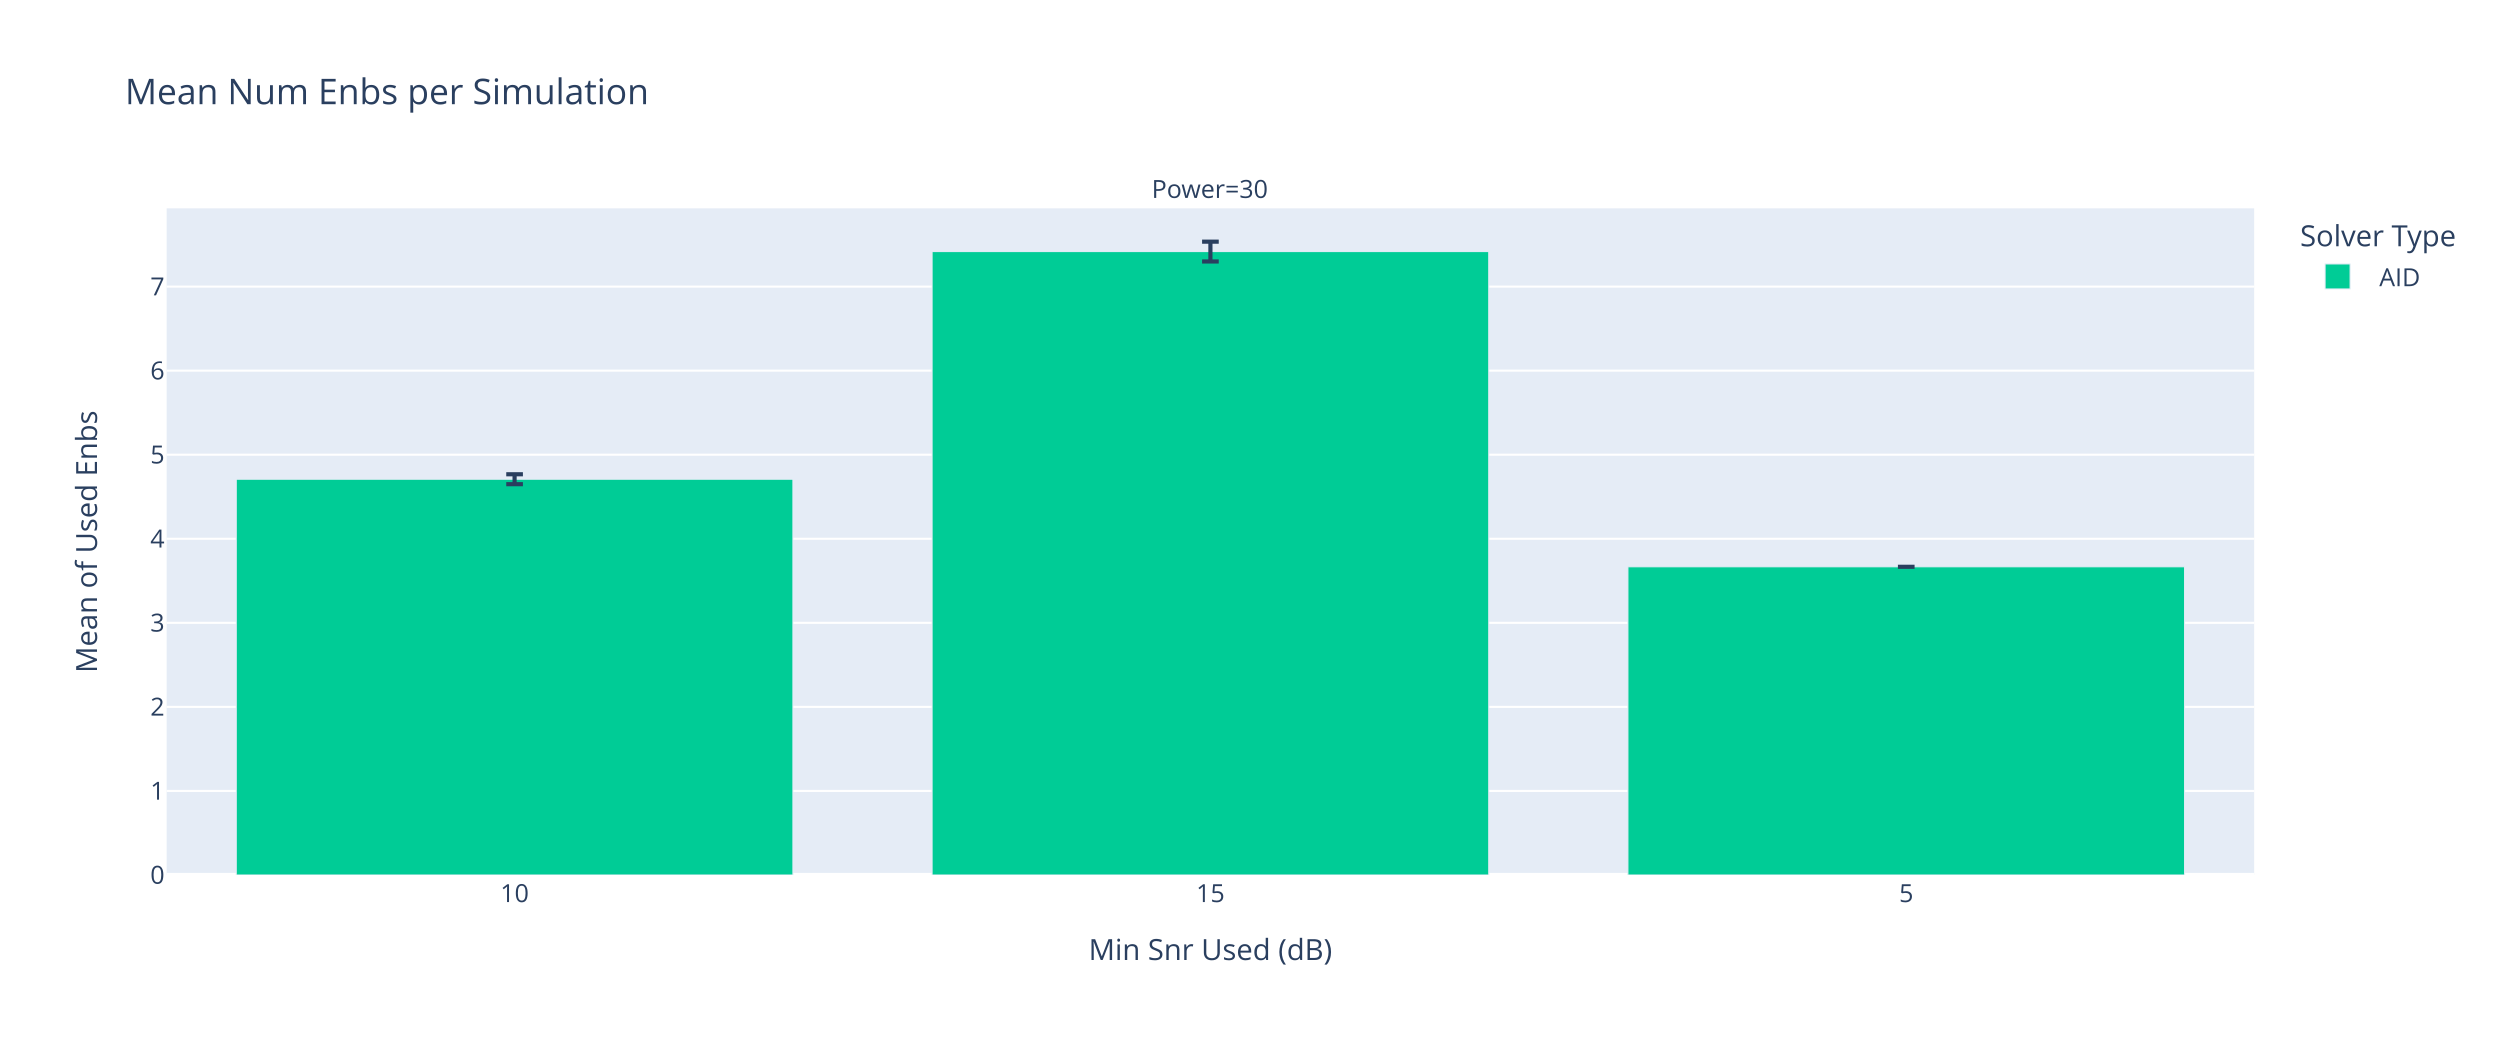
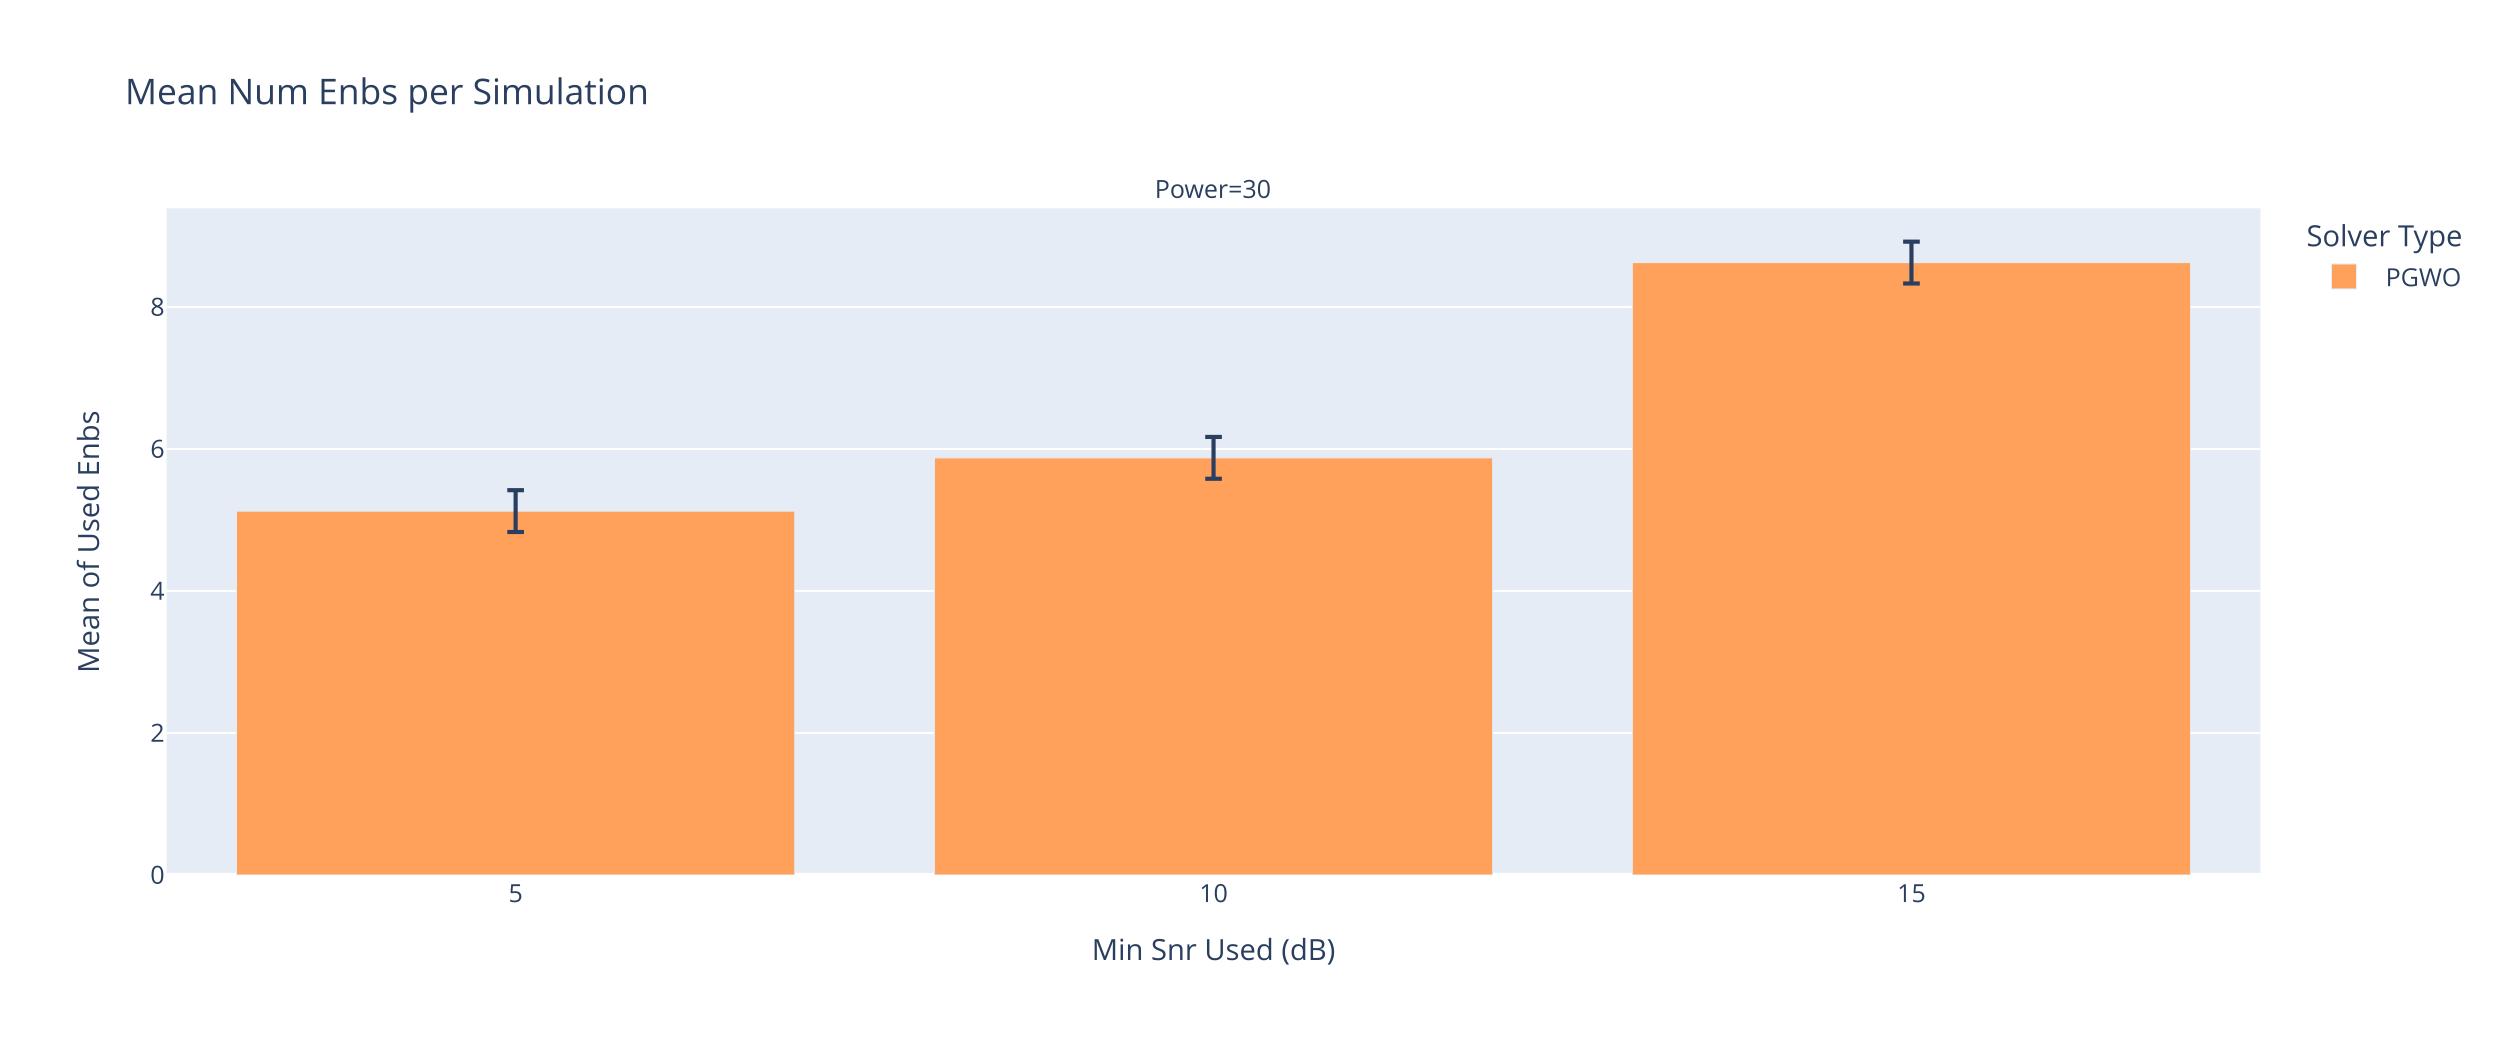
<svg xmlns="http://www.w3.org/2000/svg" class="main-svg" width="1200" height="500" style="" viewBox="0 0 1200 500">
  <rect x="0" y="0" width="1200" height="500" style="fill: rgb(255, 255, 255); fill-opacity: 1;" />
-   <defs id="defs-267469">
+   <defs id="defs-bf026f">
    <g class="clips">
-       <clipPath id="clip267469xyplot" class="plotclip">
-         <rect width="1002" height="320" />
+       <clipPath id="clipbf026fxyplot" class="plotclip">
+         <rect width="1005" height="320" />
      </clipPath>
-       <clipPath class="axesclip" id="clip267469x">
-         <rect x="80" y="0" width="1002" height="500" />
+       <clipPath class="axesclip" id="clipbf026fx">
+         <rect x="80" y="0" width="1005" height="500" />
      </clipPath>
-       <clipPath class="axesclip" id="clip267469y">
+       <clipPath class="axesclip" id="clipbf026fy">
        <rect x="0" y="100" width="1200" height="320" />
      </clipPath>
-       <clipPath class="axesclip" id="clip267469xy">
-         <rect x="80" y="100" width="1002" height="320" />
+       <clipPath class="axesclip" id="clipbf026fxy">
+         <rect x="80" y="100" width="1005" height="320" />
      </clipPath>
    </g>
    <g class="gradients" />
    <g class="patterns" />
  </defs>
  <g class="bglayer">
-     <rect class="bg" x="80" y="100" width="1002" height="320" style="fill: rgb(229, 236, 246); fill-opacity: 1; stroke-width: 0;" />
+     <rect class="bg" x="80" y="100" width="1005" height="320" style="fill: rgb(229, 236, 246); fill-opacity: 1; stroke-width: 0;" />
  </g>
  <g class="layer-below">
    <g class="imagelayer" />
    <g class="shapelayer" />
  </g>
  <g class="cartesianlayer">
    <g class="subplot xy">
      <g class="layer-subplot">
        <g class="shapelayer" />
        <g class="imagelayer" />
      </g>
      <g class="minor-gridlayer">
        <g class="x" />
        <g class="y" />
      </g>
      <g class="gridlayer">
        <g class="x" />
        <g class="y">
-           <path class="ygrid crisp" transform="translate(0,379.65)" d="M80,0h1002" style="stroke: rgb(255, 255, 255); stroke-opacity: 1; stroke-width: 1px;" />
-           <path class="ygrid crisp" transform="translate(0,339.3)" d="M80,0h1002" style="stroke: rgb(255, 255, 255); stroke-opacity: 1; stroke-width: 1px;" />
-           <path class="ygrid crisp" transform="translate(0,298.96)" d="M80,0h1002" style="stroke: rgb(255, 255, 255); stroke-opacity: 1; stroke-width: 1px;" />
-           <path class="ygrid crisp" transform="translate(0,258.61)" d="M80,0h1002" style="stroke: rgb(255, 255, 255); stroke-opacity: 1; stroke-width: 1px;" />
-           <path class="ygrid crisp" transform="translate(0,218.26)" d="M80,0h1002" style="stroke: rgb(255, 255, 255); stroke-opacity: 1; stroke-width: 1px;" />
-           <path class="ygrid crisp" transform="translate(0,177.91)" d="M80,0h1002" style="stroke: rgb(255, 255, 255); stroke-opacity: 1; stroke-width: 1px;" />
-           <path class="ygrid crisp" transform="translate(0,137.57)" d="M80,0h1002" style="stroke: rgb(255, 255, 255); stroke-opacity: 1; stroke-width: 1px;" />
+           <path class="ygrid crisp" transform="translate(0,351.84)" d="M80,0h1005" style="stroke: rgb(255, 255, 255); stroke-opacity: 1; stroke-width: 1px;" />
+           <path class="ygrid crisp" transform="translate(0,283.67)" d="M80,0h1005" style="stroke: rgb(255, 255, 255); stroke-opacity: 1; stroke-width: 1px;" />
+           <path class="ygrid crisp" transform="translate(0,215.51)" d="M80,0h1005" style="stroke: rgb(255, 255, 255); stroke-opacity: 1; stroke-width: 1px;" />
+           <path class="ygrid crisp" transform="translate(0,147.34)" d="M80,0h1005" style="stroke: rgb(255, 255, 255); stroke-opacity: 1; stroke-width: 1px;" />
        </g>
      </g>
      <g class="zerolinelayer">
-         <path class="yzl zl crisp" transform="translate(0,420)" d="M80,0h1002" style="stroke: rgb(255, 255, 255); stroke-opacity: 1; stroke-width: 2px;" />
+         <path class="yzl zl crisp" transform="translate(0,420)" d="M80,0h1005" style="stroke: rgb(255, 255, 255); stroke-opacity: 1; stroke-width: 2px;" />
      </g>
      <path class="xlines-below" />
      <path class="ylines-below" />
      <g class="overlines-below" />
      <g class="xaxislayer-below" />
      <g class="yaxislayer-below" />
      <g class="overaxes-below" />
-       <g class="plot" transform="translate(80,100)" clip-path="url(#clip267469xyplot)">
+       <g class="plot" transform="translate(80,100)" clip-path="url(#clipbf026fxyplot)">
        <g class="barlayer mlayer">
          <g class="trace bars" style="opacity: 1;">
            <g class="points">
              <g class="point">
-                 <path d="M33.4,320V130.03H300.6V320Z" style="vector-effect: non-scaling-stroke; opacity: 1; stroke-width: 0.5px; fill: rgb(0, 204, 150); fill-opacity: 1; stroke: rgb(229, 236, 246); stroke-opacity: 1;" />
+                 <path d="M368.5,320V119.77H636.5V320Z" style="vector-effect: non-scaling-stroke; opacity: 1; stroke-width: 0.5px; fill: rgb(255, 161, 90); fill-opacity: 1; stroke: rgb(229, 236, 246); stroke-opacity: 1;" />
              </g>
              <g class="point">
-                 <path d="M367.4,320V20.76H634.6V320Z" style="vector-effect: non-scaling-stroke; opacity: 1; stroke-width: 0.5px; fill: rgb(0, 204, 150); fill-opacity: 1; stroke: rgb(229, 236, 246); stroke-opacity: 1;" />
+                 <path d="M703.5,320V26.04H971.5V320Z" style="vector-effect: non-scaling-stroke; opacity: 1; stroke-width: 0.5px; fill: rgb(255, 161, 90); fill-opacity: 1; stroke: rgb(229, 236, 246); stroke-opacity: 1;" />
              </g>
              <g class="point">
-                 <path d="M701.4,320V172.06H968.6V320Z" style="vector-effect: non-scaling-stroke; opacity: 1; stroke-width: 0.5px; fill: rgb(0, 204, 150); fill-opacity: 1; stroke: rgb(229, 236, 246); stroke-opacity: 1;" />
+                 <path d="M33.5,320V145.33H301.5V320Z" style="vector-effect: non-scaling-stroke; opacity: 1; stroke-width: 0.5px; fill: rgb(255, 161, 90); fill-opacity: 1; stroke: rgb(229, 236, 246); stroke-opacity: 1;" />
              </g>
            </g>
            <g class="errorbar">
-               <path class="yerror" d="M163,127.65h8m-4,0V132.41m-4,0h8" style="vector-effect: non-scaling-stroke; stroke-width: 2px; stroke: rgb(42, 63, 95); stroke-opacity: 1;" />
+               <path class="yerror" d="M498.5,109.73h8m-4,0V129.81m-4,0h8" style="vector-effect: non-scaling-stroke; stroke-width: 2px; stroke: rgb(42, 63, 95); stroke-opacity: 1;" />
            </g>
            <g class="errorbar">
-               <path class="yerror" d="M497,16h8m-4,0V25.51m-4,0h8" style="vector-effect: non-scaling-stroke; stroke-width: 2px; stroke: rgb(42, 63, 95); stroke-opacity: 1;" />
+               <path class="yerror" d="M833.5,16h8m-4,0V36.08m-4,0h8" style="vector-effect: non-scaling-stroke; stroke-width: 2px; stroke: rgb(42, 63, 95); stroke-opacity: 1;" />
            </g>
            <g class="errorbar">
-               <path class="yerror" d="M831,172.06h8m-4,0V172.06m-4,0h8" style="vector-effect: non-scaling-stroke; stroke-width: 2px; stroke: rgb(42, 63, 95); stroke-opacity: 1;" />
+               <path class="yerror" d="M163.5,135.29h8m-4,0V155.37m-4,0h8" style="vector-effect: non-scaling-stroke; stroke-width: 2px; stroke: rgb(42, 63, 95); stroke-opacity: 1;" />
            </g>
          </g>
        </g>
      </g>
      <g class="overplot" />
      <path class="xlines-above crisp" d="M0,0" style="fill: none;" />
      <path class="ylines-above crisp" d="M0,0" style="fill: none;" />
      <g class="overlines-above" />
      <g class="xaxislayer-above">
        <g class="xtick">
-           <text text-anchor="middle" x="0" y="433" transform="translate(247,0)" style="font-family: 'Open Sans', verdana, arial, sans-serif; font-size: 12px; fill: rgb(42, 63, 95); fill-opacity: 1; white-space: pre; opacity: 1;">10</text>
+           <text text-anchor="middle" x="0" y="433" transform="translate(247.5,0)" style="font-family: 'Open Sans', verdana, arial, sans-serif; font-size: 12px; fill: rgb(42, 63, 95); fill-opacity: 1; white-space: pre; opacity: 1;">5</text>
        </g>
        <g class="xtick">
-           <text text-anchor="middle" x="0" y="433" transform="translate(581,0)" style="font-family: 'Open Sans', verdana, arial, sans-serif; font-size: 12px; fill: rgb(42, 63, 95); fill-opacity: 1; white-space: pre; opacity: 1;">15</text>
+           <text text-anchor="middle" x="0" y="433" transform="translate(582.5,0)" style="font-family: 'Open Sans', verdana, arial, sans-serif; font-size: 12px; fill: rgb(42, 63, 95); fill-opacity: 1; white-space: pre; opacity: 1;">10</text>
        </g>
        <g class="xtick">
-           <text text-anchor="middle" x="0" y="433" transform="translate(915,0)" style="font-family: 'Open Sans', verdana, arial, sans-serif; font-size: 12px; fill: rgb(42, 63, 95); fill-opacity: 1; white-space: pre; opacity: 1;">5</text>
+           <text text-anchor="middle" x="0" y="433" transform="translate(917.5,0)" style="font-family: 'Open Sans', verdana, arial, sans-serif; font-size: 12px; fill: rgb(42, 63, 95); fill-opacity: 1; white-space: pre; opacity: 1;">15</text>
        </g>
      </g>
      <g class="yaxislayer-above">
        <g class="ytick">
          <text text-anchor="end" x="79" y="4.2" transform="translate(0,420)" style="font-family: 'Open Sans', verdana, arial, sans-serif; font-size: 12px; fill: rgb(42, 63, 95); fill-opacity: 1; white-space: pre; opacity: 1;">0</text>
        </g>
        <g class="ytick">
-           <text text-anchor="end" x="79" y="4.2" style="font-family: 'Open Sans', verdana, arial, sans-serif; font-size: 12px; fill: rgb(42, 63, 95); fill-opacity: 1; white-space: pre; opacity: 1;" transform="translate(0,379.65)">1</text>
+           <text text-anchor="end" x="79" y="4.2" style="font-family: 'Open Sans', verdana, arial, sans-serif; font-size: 12px; fill: rgb(42, 63, 95); fill-opacity: 1; white-space: pre; opacity: 1;" transform="translate(0,351.84)">2</text>
        </g>
        <g class="ytick">
-           <text text-anchor="end" x="79" y="4.2" style="font-family: 'Open Sans', verdana, arial, sans-serif; font-size: 12px; fill: rgb(42, 63, 95); fill-opacity: 1; white-space: pre; opacity: 1;" transform="translate(0,339.3)">2</text>
+           <text text-anchor="end" x="79" y="4.2" style="font-family: 'Open Sans', verdana, arial, sans-serif; font-size: 12px; fill: rgb(42, 63, 95); fill-opacity: 1; white-space: pre; opacity: 1;" transform="translate(0,283.67)">4</text>
        </g>
        <g class="ytick">
-           <text text-anchor="end" x="79" y="4.2" style="font-family: 'Open Sans', verdana, arial, sans-serif; font-size: 12px; fill: rgb(42, 63, 95); fill-opacity: 1; white-space: pre; opacity: 1;" transform="translate(0,298.96)">3</text>
+           <text text-anchor="end" x="79" y="4.2" style="font-family: 'Open Sans', verdana, arial, sans-serif; font-size: 12px; fill: rgb(42, 63, 95); fill-opacity: 1; white-space: pre; opacity: 1;" transform="translate(0,215.51)">6</text>
        </g>
        <g class="ytick">
-           <text text-anchor="end" x="79" y="4.2" style="font-family: 'Open Sans', verdana, arial, sans-serif; font-size: 12px; fill: rgb(42, 63, 95); fill-opacity: 1; white-space: pre; opacity: 1;" transform="translate(0,258.61)">4</text>
-         </g>
-         <g class="ytick">
-           <text text-anchor="end" x="79" y="4.2" style="font-family: 'Open Sans', verdana, arial, sans-serif; font-size: 12px; fill: rgb(42, 63, 95); fill-opacity: 1; white-space: pre; opacity: 1;" transform="translate(0,218.26)">5</text>
-         </g>
-         <g class="ytick">
-           <text text-anchor="end" x="79" y="4.2" style="font-family: 'Open Sans', verdana, arial, sans-serif; font-size: 12px; fill: rgb(42, 63, 95); fill-opacity: 1; white-space: pre; opacity: 1;" transform="translate(0,177.91)">6</text>
-         </g>
-         <g class="ytick">
-           <text text-anchor="end" x="79" y="4.2" style="font-family: 'Open Sans', verdana, arial, sans-serif; font-size: 12px; fill: rgb(42, 63, 95); fill-opacity: 1; white-space: pre; opacity: 1;" transform="translate(0,137.57)">7</text>
+           <text text-anchor="end" x="79" y="4.2" style="font-family: 'Open Sans', verdana, arial, sans-serif; font-size: 12px; fill: rgb(42, 63, 95); fill-opacity: 1; white-space: pre; opacity: 1;" transform="translate(0,147.34)">8</text>
        </g>
      </g>
      <g class="overaxes-above" />
    </g>
  </g>
  <g class="polarlayer" />
  <g class="smithlayer" />
  <g class="ternarylayer" />
  <g class="geolayer" />
  <g class="funnelarealayer" />
  <g class="pielayer" />
  <g class="iciclelayer" />
  <g class="treemaplayer" />
  <g class="sunburstlayer" />
  <g class="glimages" />
-   <defs id="topdefs-267469">
+   <defs id="topdefs-bf026f">
    <g class="clips" />
-     <clipPath id="legend267469">
-       <rect width="86" height="48" x="0" y="0" />
+     <clipPath id="legendbf026f">
+       <rect width="83" height="48" x="0" y="0" />
    </clipPath>
  </defs>
  <g class="layer-above">
    <g class="imagelayer" />
    <g class="shapelayer" />
  </g>
  <g class="infolayer">
-     <g class="legend" pointer-events="all" transform="translate(1102.04,100)">
-       <rect class="bg" shape-rendering="crispEdges" style="stroke: rgb(68, 68, 68); stroke-opacity: 1; fill: rgb(255, 255, 255); fill-opacity: 1; stroke-width: 0px;" width="86" height="48" x="0" y="0" />
-       <g class="scrollbox" transform="" clip-path="url(#legend267469)">
+     <g class="legend" pointer-events="all" transform="translate(1105.1,100)">
+       <rect class="bg" shape-rendering="crispEdges" style="stroke: rgb(68, 68, 68); stroke-opacity: 1; fill: rgb(255, 255, 255); fill-opacity: 1; stroke-width: 0px;" width="83" height="48" x="0" y="0" />
+       <g class="scrollbox" transform="" clip-path="url(#legendbf026f)">
        <text class="legendtitletext" text-anchor="start" x="2" y="18.2" style="font-family: 'Open Sans', verdana, arial, sans-serif; font-size: 14px; fill: rgb(42, 63, 95); fill-opacity: 1; white-space: pre;">Solver Type</text>
        <g class="groups" transform="">
          <g class="traces" transform="translate(0,32.7)" style="opacity: 1;">
-             <text class="legendtext" text-anchor="start" x="40" y="4.68" style="font-family: 'Open Sans', verdana, arial, sans-serif; font-size: 12px; fill: rgb(42, 63, 95); fill-opacity: 1; white-space: pre;">AID</text>
+             <text class="legendtext" text-anchor="start" x="40" y="4.68" style="font-family: 'Open Sans', verdana, arial, sans-serif; font-size: 12px; fill: rgb(42, 63, 95); fill-opacity: 1; white-space: pre;">PGWO</text>
            <g class="layers" style="opacity: 1;">
              <g class="legendfill" />
              <g class="legendlines" />
              <g class="legendsymbols">
                <g class="legendpoints">
-                   <path class="legendundefined" d="M6,6H-6V-6H6Z" transform="translate(20,0)" style="stroke-width: 0.5px; fill: rgb(0, 204, 150); fill-opacity: 1; stroke: rgb(229, 236, 246); stroke-opacity: 1;" />
+                   <path class="legendundefined" d="M6,6H-6V-6H6Z" transform="translate(20,0)" style="stroke-width: 0.5px; fill: rgb(255, 161, 90); fill-opacity: 1; stroke: rgb(229, 236, 246); stroke-opacity: 1;" />
                </g>
              </g>
            </g>
-             <rect class="legendtoggle" x="0" y="-9.5" width="63.5" height="19" style="fill: rgb(0, 0, 0); fill-opacity: 0;" />
+             <rect class="legendtoggle" x="0" y="-9.5" width="78" height="19" style="fill: rgb(0, 0, 0); fill-opacity: 0;" />
          </g>
        </g>
      </g>
      <rect class="scrollbar" rx="20" ry="3" width="0" height="0" style="fill: rgb(128, 139, 164); fill-opacity: 1;" x="0" y="0" />
    </g>
    <g class="g-gtitle">
      <text class="gtitle" x="60" y="50" text-anchor="start" dy="0em" style="font-family: 'Open Sans', verdana, arial, sans-serif; font-size: 17px; fill: rgb(42, 63, 95); opacity: 1; font-weight: normal; white-space: pre;">Mean Num Enbs per Simulation</text>
    </g>
    <g class="g-xtitle">
-       <text class="xtitle" x="581" y="460.8" text-anchor="middle" style="font-family: 'Open Sans', verdana, arial, sans-serif; font-size: 14px; fill: rgb(42, 63, 95); opacity: 1; font-weight: normal; white-space: pre;">Min Snr Used (dB)</text>
+       <text class="xtitle" x="582.5" y="460.8" text-anchor="middle" style="font-family: 'Open Sans', verdana, arial, sans-serif; font-size: 14px; fill: rgb(42, 63, 95); opacity: 1; font-weight: normal; white-space: pre;">Min Snr Used (dB)</text>
    </g>
    <g class="g-ytitle">
-       <text class="ytitle" transform="rotate(-90,46.55938,260)" x="46.559" y="260" text-anchor="middle" style="font-family: 'Open Sans', verdana, arial, sans-serif; font-size: 14px; fill: rgb(42, 63, 95); opacity: 1; font-weight: normal; white-space: pre;">Mean of Used Enbs</text>
+       <text class="ytitle" transform="rotate(-90,47.5125,260)" x="47.513" y="260" text-anchor="middle" style="font-family: 'Open Sans', verdana, arial, sans-serif; font-size: 14px; fill: rgb(42, 63, 95); opacity: 1; font-weight: normal; white-space: pre;">Mean of Used Enbs</text>
    </g>
    <g class="annotation" data-index="0" style="opacity: 1;">
-       <g class="annotation-text-g" transform="rotate(0,581,90.5)">
-         <g class="cursor-pointer" transform="translate(548,81)">
-           <rect class="bg" x="0.5" y="0.5" width="65" height="18" style="stroke-width: 1px; stroke: rgb(0, 0, 0); stroke-opacity: 0; fill: rgb(0, 0, 0); fill-opacity: 0;" />
-           <text class="annotation-text" text-anchor="middle" x="32.703" y="14" style="font-family: 'Open Sans', verdana, arial, sans-serif; font-size: 12px; fill: rgb(42, 63, 95); fill-opacity: 1; white-space: pre;">Power=30</text>
+       <g class="annotation-text-g" transform="rotate(0,582.5,91)">
+         <g class="cursor-pointer" transform="translate(553,82)">
+           <rect class="bg" x="0.5" y="0.5" width="58" height="17" style="stroke-width: 1px; stroke: rgb(0, 0, 0); stroke-opacity: 0; fill: rgb(0, 0, 0); fill-opacity: 0;" />
+           <text class="annotation-text" text-anchor="middle" x="29.188" y="13" style="font-family: 'Open Sans', verdana, arial, sans-serif; font-size: 12px; fill: rgb(42, 63, 95); fill-opacity: 1; white-space: pre;">Power=30</text>
        </g>
      </g>
    </g>
  </g>
</svg>
